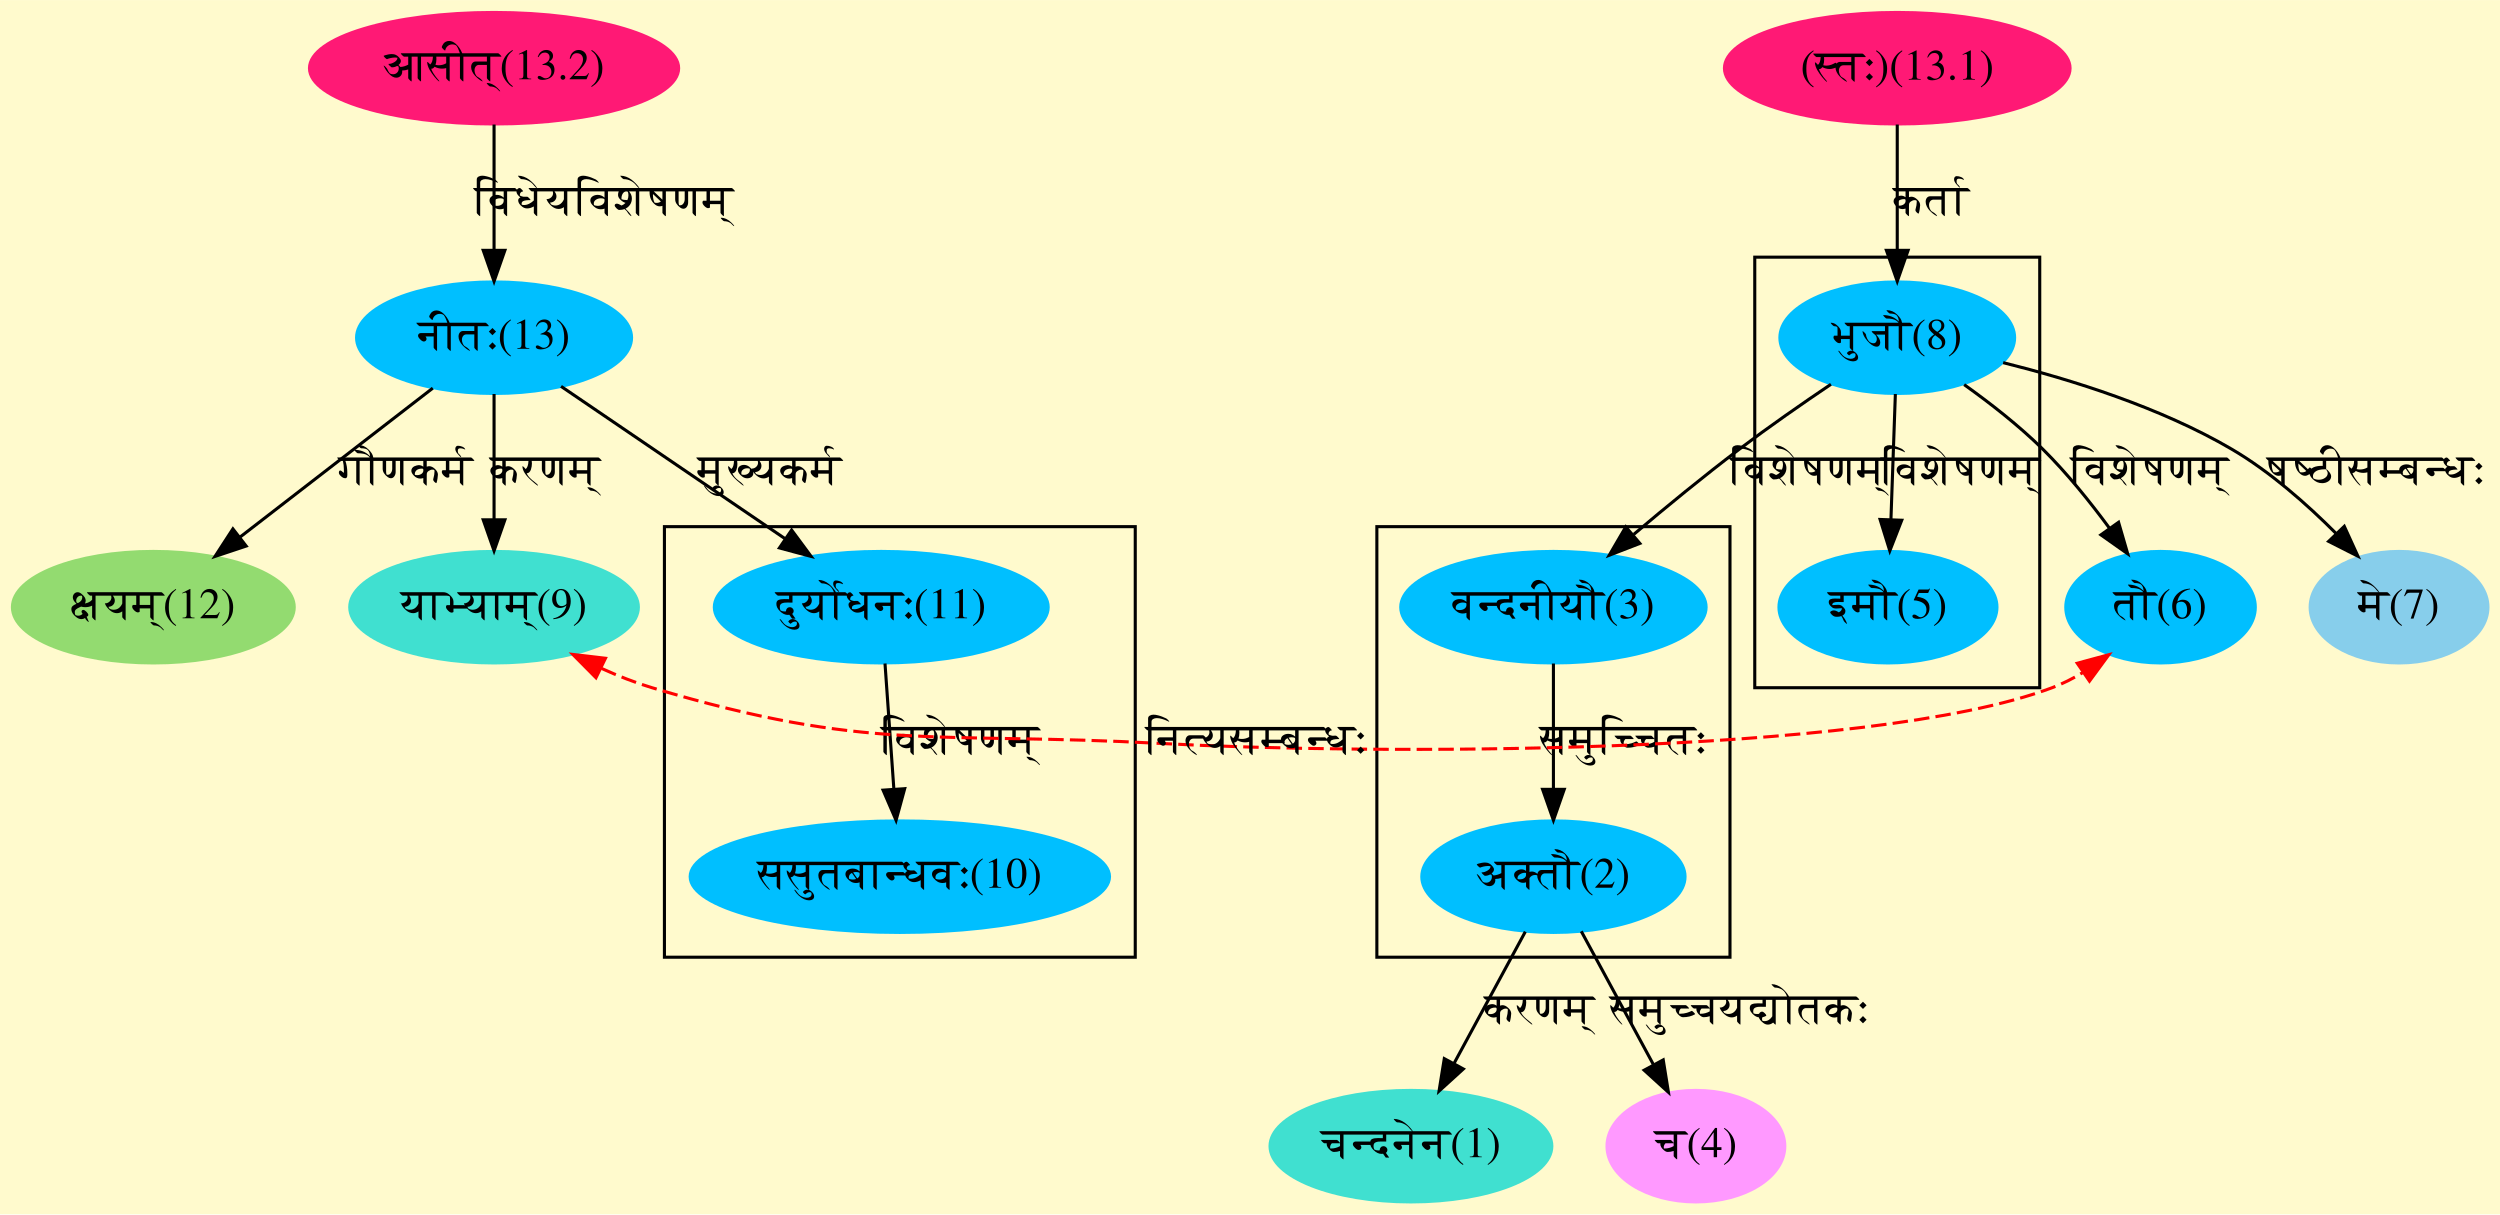
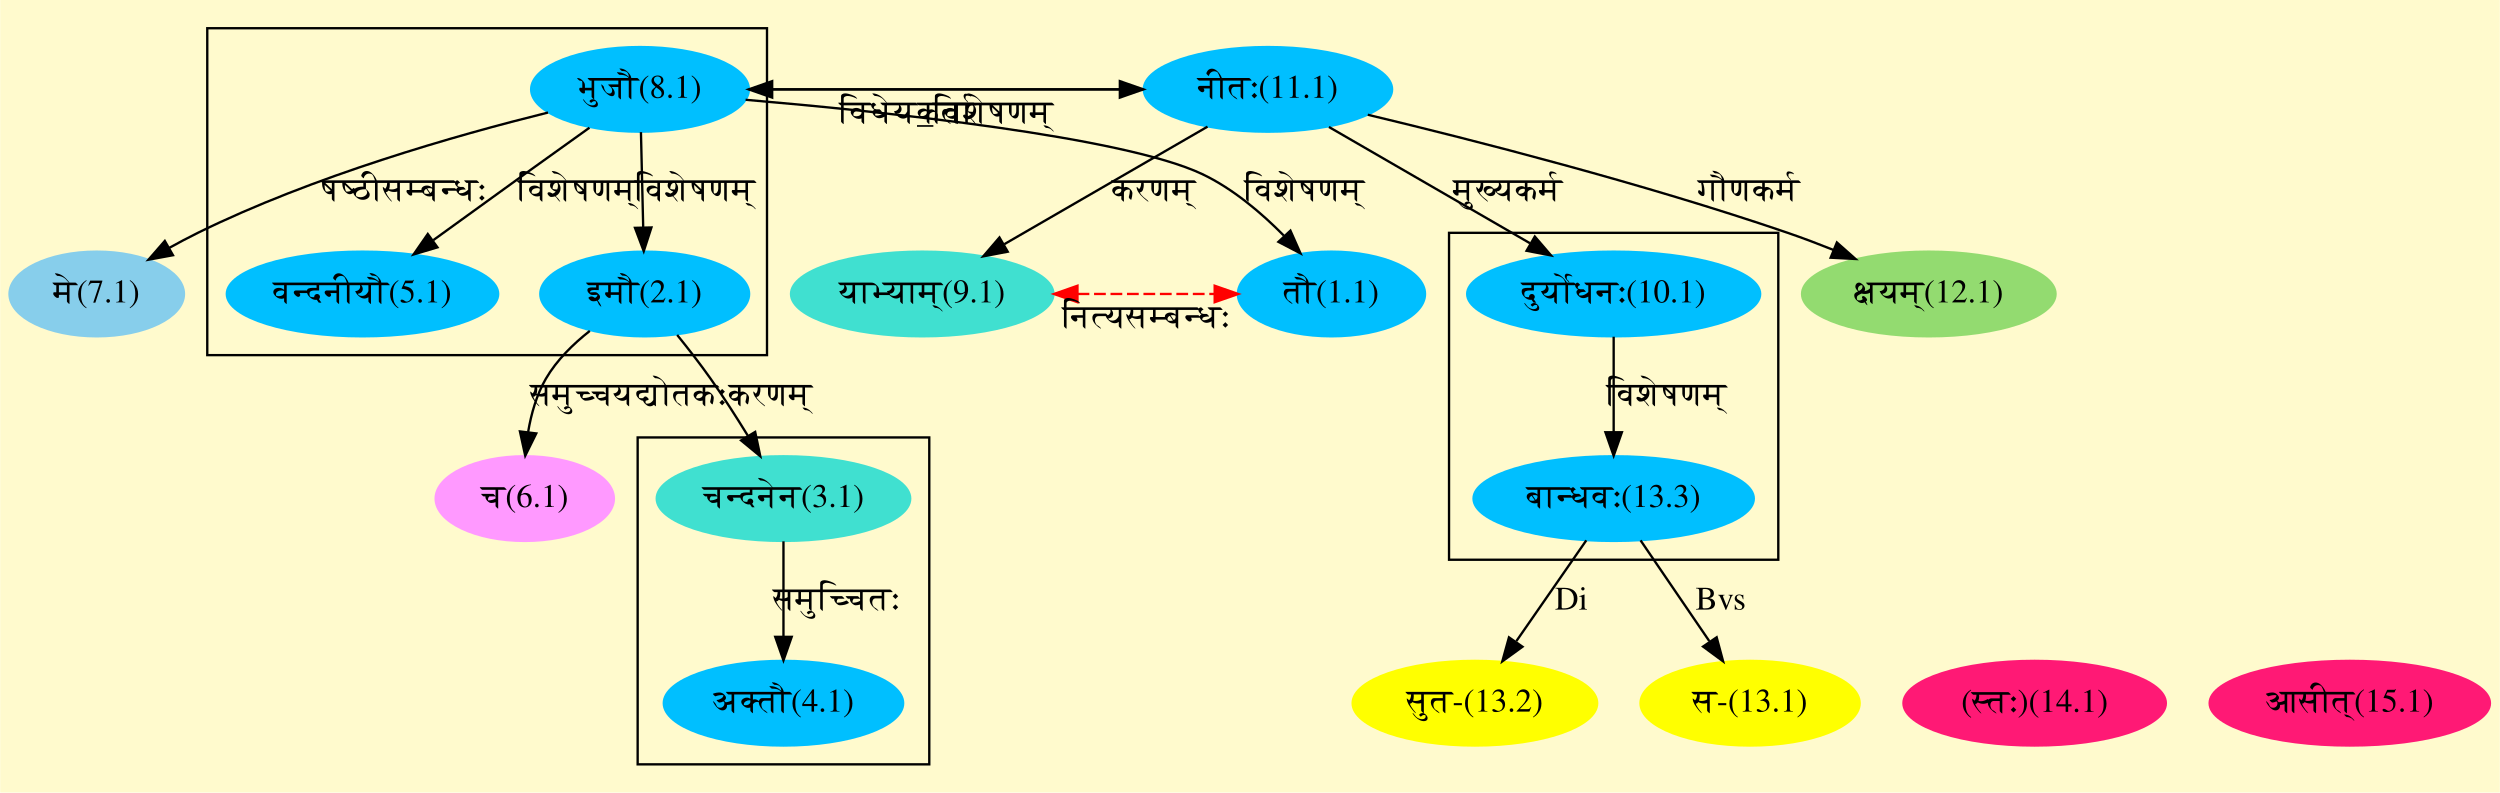
- <svg xmlns="http://www.w3.org/2000/svg" width="807pt" height="392pt" viewBox="0.00 0.00 807.09 392.00">
-   <g id="graph0" class="graph" transform="scale(1 1) rotate(0) translate(4 388)">
-     <polygon fill="#fffacd" stroke="transparent" points="-4,4 -4,-388 803.09,-388 803.09,4 -4,4" />
+ <svg xmlns="http://www.w3.org/2000/svg" width="1063pt" height="337pt" viewBox="0.00 0.00 1062.84 337.00">
+   <g id="graph0" class="graph" transform="scale(1 1) rotate(0) translate(4 333)">
+     <polygon fill="#fffacd" stroke="transparent" points="-4,4 -4,-333 1058.84,-333 1058.84,4 -4,4" />
    <g id="clust1" class="cluster">
-       <polygon fill="#fffacd" stroke="black" points="440.5,-79 440.5,-218 554.5,-218 554.5,-79 440.5,-79" />
+       <polygon fill="#fffacd" stroke="black" points="84.05,-182 84.05,-321 322.05,-321 322.05,-182 84.05,-182" />
    </g>
    <g id="clust2" class="cluster">
-       <polygon fill="#fffacd" stroke="black" points="562.5,-166 562.5,-305 654.5,-305 654.5,-166 562.5,-166" />
+       <polygon fill="#fffacd" stroke="black" points="267.05,-8 267.05,-147 391.05,-147 391.05,-8 267.05,-8" />
    </g>
    <g id="clust3" class="cluster">
-       <polygon fill="#fffacd" stroke="black" points="210.5,-79 210.5,-218 362.5,-218 362.5,-79 210.5,-79" />
+       <polygon fill="#fffacd" stroke="black" points="612.05,-95 612.05,-234 752.05,-234 752.05,-95 612.05,-95" />
    </g>
    <g id="node1" class="node">
-       <ellipse fill="#00bfff" stroke="#00bfff" cx="497.5" cy="-105" rx="42.49" ry="18" />
-       <text text-anchor="middle" x="497.5" y="-101.3" font-family="Times,serif" font-size="14.00">अक्तौ(2)</text>
+       <ellipse fill="#00bfff" stroke="#00bfff" cx="562.05" cy="-208" rx="39.79" ry="18" />
+       <text text-anchor="middle" x="562.05" y="-204.3" font-family="Times,serif" font-size="14.00">तौ(1.1)</text>
    </g>
    <g id="node2" class="node">
-       <ellipse fill="#00bfff" stroke="#00bfff" cx="497.5" cy="-192" rx="49.29" ry="18" />
-       <text text-anchor="middle" x="497.5" y="-188.3" font-family="Times,serif" font-size="14.00">वन्दनीयौ(3)</text>
+       <ellipse fill="#00bfff" stroke="#00bfff" cx="268.05" cy="-295" rx="46.29" ry="18" />
+       <text text-anchor="middle" x="268.05" y="-291.3" font-family="Times,serif" font-size="14.00">भुजौ(8.1)</text>
+     </g>
+     <g id="edge1" class="edge">
+       <path fill="none" stroke="black" d="M541.83,-232.79C532.28,-242.47 520.12,-252.82 507.05,-259 473.54,-274.84 372.37,-285.49 312.95,-290.57" />
+       <polygon fill="black" stroke="black" points="544.61,-234.94 548.9,-225.26 539.5,-230.16 544.61,-234.94" />
+       <text text-anchor="middle" x="550.55" y="-247.8" font-family="Times,serif" font-size="14.00">विशेषणम्</text>
+     </g>
+     <g id="node11" class="node">
+       <ellipse fill="#00bfff" stroke="#00bfff" cx="535.05" cy="-295" rx="52.79" ry="18" />
+       <text text-anchor="middle" x="535.05" y="-291.3" font-family="Times,serif" font-size="14.00">नीतः(11.1)</text>
+     </g>
+     <g id="edge8" class="edge">
+       <path fill="none" stroke="black" d="M324.46,-295C370.99,-295 436.53,-295 482.08,-295" />
+       <polygon fill="black" stroke="black" points="324.25,-291.5 314.25,-295 324.25,-298.5 324.25,-291.5" />
+       <text text-anchor="middle" x="398.3" y="-280.8" font-family="Times,serif" font-size="14.00">कर्ता</text>
+     </g>
+     <g id="node3" class="node">
+       <ellipse fill="#00bfff" stroke="#00bfff" cx="270.05" cy="-208" rx="44.39" ry="18" />
+       <text text-anchor="middle" x="270.05" y="-204.3" font-family="Times,serif" font-size="14.00">इमौ(2.1)</text>
    </g>
    <g id="edge2" class="edge">
-       <path fill="none" stroke="black" d="M497.5,-133.27C497.5,-146.58 497.5,-162.19 497.5,-173.82" />
-       <polygon fill="black" stroke="black" points="501,-133.2 497.5,-123.2 494,-133.2 501,-133.2" />
-       <text text-anchor="middle" x="520" y="-144.8" font-family="Times,serif" font-size="14.00">समुच्चितः</text>
+       <path fill="none" stroke="black" d="M269.41,-236.27C269.09,-249.58 268.72,-265.19 268.45,-276.82" />
+       <polygon fill="black" stroke="black" points="272.91,-236.28 269.64,-226.2 265.91,-236.12 272.91,-236.28" />
+       <text text-anchor="middle" x="291.55" y="-247.8" font-family="Times,serif" font-size="14.00">विशेषणम्</text>
    </g>
-     <g id="node3" class="node">
-       <ellipse fill="#00bfff" stroke="#00bfff" cx="608.5" cy="-279" rx="37.89" ry="18" />
-       <text text-anchor="middle" x="608.5" y="-275.3" font-family="Times,serif" font-size="14.00">भुजौ(8)</text>
+     <g id="node4" class="node">
+       <ellipse fill="#00bfff" stroke="#00bfff" cx="150.05" cy="-208" rx="57.69" ry="18" />
+       <text text-anchor="middle" x="150.05" y="-204.3" font-family="Times,serif" font-size="14.00">वन्दनीयौ(5.1)</text>
+     </g>
+     <g id="edge5" class="edge">
+       <path fill="none" stroke="black" d="M180.17,-230.9C192.24,-239.65 206.29,-249.82 219.05,-259 228.04,-265.47 237.99,-272.58 246.56,-278.7" />
+       <polygon fill="black" stroke="black" points="181.92,-227.84 171.77,-224.8 177.81,-233.51 181.92,-227.84" />
+       <text text-anchor="middle" x="241.55" y="-247.8" font-family="Times,serif" font-size="14.00">विशेषणम्</text>
+     </g>
+     <g id="node5" class="node">
+       <ellipse fill="#00bfff" stroke="#00bfff" cx="329.05" cy="-34" rx="50.89" ry="18" />
+       <text text-anchor="middle" x="329.05" y="-30.3" font-family="Times,serif" font-size="14.00">अक्तौ(4.1)</text>
+     </g>
+     <g id="node6" class="node">
+       <ellipse fill="#40e0d0" stroke="#40e0d0" cx="329.05" cy="-121" rx="53.89" ry="18" />
+       <text text-anchor="middle" x="329.05" y="-117.3" font-family="Times,serif" font-size="14.00">चन्दनेन(3.1)</text>
+     </g>
+     <g id="edge4" class="edge">
+       <path fill="none" stroke="black" d="M329.05,-62.27C329.05,-75.58 329.05,-91.19 329.05,-102.82" />
+       <polygon fill="black" stroke="black" points="332.55,-62.2 329.05,-52.2 325.55,-62.2 332.55,-62.2" />
+       <text text-anchor="middle" x="351.55" y="-73.8" font-family="Times,serif" font-size="14.00">समुच्चितः</text>
    </g>
    <g id="edge3" class="edge">
-       <path fill="none" stroke="black" d="M523.43,-215.51C533.84,-224.31 546.07,-234.35 557.5,-243 567,-250.2 577.85,-257.73 587.09,-263.96" />
-       <polygon fill="black" stroke="black" points="525.4,-212.59 515.52,-208.77 520.86,-217.92 525.4,-212.59" />
-       <text text-anchor="middle" x="580" y="-231.8" font-family="Times,serif" font-size="14.00">विशेषणम्</text>
+       <path fill="none" stroke="black" d="M314.01,-147.56C309.12,-155.52 303.53,-164.24 298.05,-172 293.65,-178.23 288.51,-184.82 283.85,-190.58" />
+       <polygon fill="black" stroke="black" points="317.02,-149.36 319.2,-138.99 311.03,-145.73 317.02,-149.36" />
+       <text text-anchor="middle" x="323.55" y="-160.8" font-family="Times,serif" font-size="14.00">करणम्</text>
    </g>
-     <g id="node11" class="node">
-       <ellipse fill="#ff1975" stroke="#ff1975" cx="608.5" cy="-366" rx="55.79" ry="18" />
-       <text text-anchor="middle" x="608.5" y="-362.3" font-family="Times,serif" font-size="14.00">(स्तः)(13.1)</text>
+     <g id="node7" class="node">
+       <ellipse fill="#00bfff" stroke="#00bfff" cx="682.05" cy="-121" rx="59.59" ry="18" />
+       <text text-anchor="middle" x="682.05" y="-117.3" font-family="Times,serif" font-size="14.00">बान्धवः(13.3)</text>
    </g>
-     <g id="edge8" class="edge">
-       <path fill="none" stroke="black" d="M608.5,-307.27C608.5,-320.58 608.5,-336.19 608.5,-347.82" />
-       <polygon fill="black" stroke="black" points="612,-307.2 608.5,-297.2 605,-307.2 612,-307.2" />
-       <text text-anchor="middle" x="619.5" y="-318.8" font-family="Times,serif" font-size="14.00">कर्ता</text>
+     <g id="node8" class="node">
+       <ellipse fill="#00bfff" stroke="#00bfff" cx="682.05" cy="-208" rx="62.29" ry="18" />
+       <text text-anchor="middle" x="682.05" y="-204.3" font-family="Times,serif" font-size="14.00">दुर्योधनः(10.1)</text>
    </g>
-     <g id="node4" class="node">
-       <ellipse fill="#00bfff" stroke="#00bfff" cx="605.5" cy="-192" rx="35.19" ry="18" />
-       <text text-anchor="middle" x="605.5" y="-188.3" font-family="Times,serif" font-size="14.00">इमौ(5)</text>
+     <g id="edge16" class="edge">
+       <path fill="none" stroke="black" d="M682.05,-149.27C682.05,-162.58 682.05,-178.19 682.05,-189.82" />
+       <polygon fill="black" stroke="black" points="685.55,-149.2 682.05,-139.2 678.55,-149.2 685.55,-149.2" />
+       <text text-anchor="middle" x="704.55" y="-160.8" font-family="Times,serif" font-size="14.00">विशेषणम्</text>
    </g>
-     <g id="edge5" class="edge">
-       <path fill="none" stroke="black" d="M606.46,-220.27C606.93,-233.58 607.48,-249.19 607.89,-260.82" />
-       <polygon fill="black" stroke="black" points="609.95,-220.07 606.1,-210.2 602.96,-220.32 609.95,-220.07" />
-       <text text-anchor="middle" x="629" y="-231.8" font-family="Times,serif" font-size="14.00">विशेषणम्</text>
+     <g id="edge11" class="edge">
+       <path fill="none" stroke="black" d="M646.5,-229.55C620.11,-244.81 584.73,-265.27 560.98,-279.01" />
+       <polygon fill="black" stroke="black" points="648.52,-232.43 655.43,-224.39 645.02,-226.37 648.52,-232.43" />
+       <text text-anchor="middle" x="637.05" y="-247.8" font-family="Times,serif" font-size="14.00">मुख्यकर्म</text>
    </g>
-     <g id="node5" class="node">
-       <ellipse fill="#00bfff" stroke="#00bfff" cx="693.5" cy="-192" rx="30.59" ry="18" />
-       <text text-anchor="middle" x="693.5" y="-188.3" font-family="Times,serif" font-size="14.00">तौ(6)</text>
+     <g id="node9" class="node">
+       <ellipse fill="#ff99ff" stroke="#ff99ff" cx="219.05" cy="-121" rx="37.89" ry="18" />
+       <text text-anchor="middle" x="219.05" y="-117.3" font-family="Times,serif" font-size="14.00">च(6.1)</text>
    </g>
    <g id="edge6" class="edge">
-       <path fill="none" stroke="black" d="M677.09,-217.4C670.81,-225.93 663.28,-235.29 655.5,-243 647.83,-250.59 638.46,-257.89 630.1,-263.85" />
-       <polygon fill="black" stroke="black" points="679.95,-219.41 682.9,-209.24 674.25,-215.35 679.95,-219.41" />
-       <text text-anchor="middle" x="690" y="-231.8" font-family="Times,serif" font-size="14.00">विशेषणम्</text>
+       <path fill="none" stroke="black" d="M220.48,-149.31C221.79,-157.04 224.08,-165.19 228.05,-172 232.63,-179.88 239.68,-186.77 246.71,-192.3" />
+       <polygon fill="black" stroke="black" points="223.94,-148.71 219.25,-139.21 216.99,-149.56 223.94,-148.71" />
+       <text text-anchor="middle" x="263.05" y="-160.8" font-family="Times,serif" font-size="14.00">समुच्चयद्योतकः</text>
    </g>
-     <g id="node6" class="node">
-       <ellipse fill="#00bfff" stroke="#00bfff" cx="286.5" cy="-105" rx="67.69" ry="18" />
-       <text text-anchor="middle" x="286.5" y="-101.3" font-family="Times,serif" font-size="14.00">ससुतबान्धवः(10)</text>
+     <g id="node10" class="node">
+       <ellipse fill="#87ceeb" stroke="#87ceeb" cx="37.05" cy="-208" rx="37.09" ry="18" />
+       <text text-anchor="middle" x="37.05" y="-204.3" font-family="Times,serif" font-size="14.00">मे(7.1)</text>
    </g>
-     <g id="node7" class="node">
-       <ellipse fill="#00bfff" stroke="#00bfff" cx="280.5" cy="-192" rx="53.89" ry="18" />
-       <text text-anchor="middle" x="280.5" y="-188.3" font-family="Times,serif" font-size="14.00">दुर्योधनः(11)</text>
+     <g id="edge7" class="edge">
+       <path fill="none" stroke="black" d="M67.76,-227.54C71.85,-229.8 76.02,-232.01 80.05,-234 129.07,-258.15 189.98,-275.5 228.94,-285.15" />
+       <polygon fill="black" stroke="black" points="69.47,-224.48 59.05,-222.57 66,-230.56 69.47,-224.48" />
+       <text text-anchor="middle" x="167.55" y="-247.8" font-family="Times,serif" font-size="14.00">षष्ठीसम्बन्धः</text>
    </g>
-     <g id="edge11" class="edge">
-       <path fill="none" stroke="black" d="M284.57,-133.27C283.63,-146.58 282.53,-162.19 281.71,-173.82" />
-       <polygon fill="black" stroke="black" points="288.07,-133.42 285.28,-123.2 281.09,-132.93 288.07,-133.42" />
-       <text text-anchor="middle" x="306" y="-144.8" font-family="Times,serif" font-size="14.00">विशेषणम्</text>
+     <g id="edge12" class="edge">
+       <path fill="none" stroke="black" d="M472.03,-295C423.62,-295 357.86,-295 314.25,-295" />
+       <polygon fill="black" stroke="black" points="472.08,-298.5 482.08,-295 472.08,-291.5 472.08,-298.5" />
+       <text text-anchor="middle" x="398.3" y="-280.8" font-family="Times,serif" font-size="14.00">विधेय_विशेषणम्</text>
+     </g>
+     <g id="node12" class="node">
+       <ellipse fill="#40e0d0" stroke="#40e0d0" cx="388.05" cy="-208" rx="55.79" ry="18" />
+       <text text-anchor="middle" x="388.05" y="-204.3" font-family="Times,serif" font-size="14.00">याभ्याम्(9.1)</text>
+     </g>
+     <g id="edge10" class="edge">
+       <path fill="none" stroke="red" stroke-dasharray="5,2" d="M454.11,-208C473.44,-208 494.23,-208 512.35,-208" />
+       <polygon fill="red" stroke="red" points="454.06,-204.5 444.06,-208 454.06,-211.5 454.06,-204.5" />
+       <polygon fill="red" stroke="red" points="512.4,-211.5 522.4,-208 512.4,-204.5 512.4,-211.5" />
+       <text text-anchor="middle" x="483.17" y="-193.8" font-family="Times,serif" font-size="14.00">नित्यसम्बन्धः</text>
+     </g>
+     <g id="edge9" class="edge">
+       <path fill="none" stroke="black" d="M422.95,-229.18C449.5,-244.53 485.41,-265.3 509.36,-279.15" />
+       <polygon fill="black" stroke="black" points="424.4,-225.98 413.99,-224 420.89,-232.04 424.4,-225.98" />
+       <text text-anchor="middle" x="486.55" y="-247.8" font-family="Times,serif" font-size="14.00">करणम्</text>
    </g>
    <g id="node13" class="node">
-       <ellipse fill="#00bfff" stroke="#00bfff" cx="155.5" cy="-279" rx="44.39" ry="18" />
-       <text text-anchor="middle" x="155.5" y="-275.3" font-family="Times,serif" font-size="14.00">नीतः(13)</text>
+       <ellipse fill="#93db70" stroke="#93db70" cx="816.05" cy="-208" rx="53.89" ry="18" />
+       <text text-anchor="middle" x="816.05" y="-204.3" font-family="Times,serif" font-size="14.00">क्षयम्(12.1)</text>
    </g>
-     <g id="edge12" class="edge">
-       <path fill="none" stroke="black" d="M249.33,-214.19C226.84,-229.49 197.05,-249.74 177.13,-263.29" />
-       <polygon fill="black" stroke="black" points="251.56,-216.91 257.86,-208.39 247.62,-211.12 251.56,-216.91" />
-       <text text-anchor="middle" x="244.5" y="-231.8" font-family="Times,serif" font-size="14.00">मुख्यकर्म</text>
+     <g id="edge13" class="edge">
+       <path fill="none" stroke="black" d="M775.59,-226.69C769.11,-229.28 762.43,-231.81 756.05,-234 694.93,-254.93 622.35,-273.47 577.49,-284.21" />
+       <polygon fill="black" stroke="black" points="776.96,-229.91 784.89,-222.88 774.31,-223.43 776.96,-229.91" />
+       <text text-anchor="middle" x="739.55" y="-247.8" font-family="Times,serif" font-size="14.00">गौणकर्म</text>
    </g>
-     <g id="node8" class="node">
-       <ellipse fill="#40e0d0" stroke="#40e0d0" cx="451.5" cy="-18" rx="45.49" ry="18" />
-       <text text-anchor="middle" x="451.5" y="-14.3" font-family="Times,serif" font-size="14.00">चन्दनेन(1)</text>
+     <g id="node14" class="node">
+       <ellipse fill="#ffff00" stroke="#ffff00" cx="740.05" cy="-34" rx="46.59" ry="18" />
+       <text text-anchor="middle" x="740.05" y="-30.3" font-family="Times,serif" font-size="14.00">स-(13.1)</text>
    </g>
-     <g id="edge1" class="edge">
-       <path fill="none" stroke="black" d="M465.46,-44.8C472.91,-58.58 481.88,-75.14 488.43,-87.24" />
-       <polygon fill="black" stroke="black" points="468.42,-42.92 460.58,-35.79 462.27,-46.25 468.42,-42.92" />
-       <text text-anchor="middle" x="493" y="-57.8" font-family="Times,serif" font-size="14.00">करणम्</text>
-     </g>
-     <g id="node9" class="node">
-       <ellipse fill="#ff99ff" stroke="#ff99ff" cx="543.5" cy="-18" rx="28.7" ry="18" />
-       <text text-anchor="middle" x="543.5" y="-14.3" font-family="Times,serif" font-size="14.00">च(4)</text>
-     </g>
-     <g id="edge4" class="edge">
-       <path fill="none" stroke="black" d="M529.72,-44.45C522.2,-58.35 513.1,-75.16 506.49,-87.37" />
-       <polygon fill="black" stroke="black" points="532.95,-45.85 534.63,-35.39 526.79,-42.52 532.95,-45.85" />
-       <text text-anchor="middle" x="557.5" y="-57.8" font-family="Times,serif" font-size="14.00">समुच्चयद्योतकः</text>
-     </g>
-     <g id="node10" class="node">
-       <ellipse fill="#87ceeb" stroke="#87ceeb" cx="770.5" cy="-192" rx="28.7" ry="18" />
-       <text text-anchor="middle" x="770.5" y="-188.3" font-family="Times,serif" font-size="14.00">मे(7)</text>
-     </g>
-     <g id="edge7" class="edge">
-       <path fill="none" stroke="black" d="M750.19,-215.78C740.73,-225.28 728.85,-235.76 716.5,-243 693.54,-256.46 664.76,-265.45 642.69,-270.95" />
-       <polygon fill="black" stroke="black" points="752.82,-218.1 757.22,-208.46 747.77,-213.25 752.82,-218.1" />
-       <text text-anchor="middle" x="763" y="-231.8" font-family="Times,serif" font-size="14.00">षष्ठीसम्बन्धः</text>
-     </g>
-     <g id="node12" class="node">
-       <ellipse fill="#40e0d0" stroke="#40e0d0" cx="155.5" cy="-192" rx="46.59" ry="18" />
-       <text text-anchor="middle" x="155.5" y="-188.3" font-family="Times,serif" font-size="14.00">याभ्याम्(9)</text>
-     </g>
-     <g id="edge10" class="edge">
-       <path fill="none" stroke="red" stroke-dasharray="5,2" d="M190.23,-172.22C195.55,-169.8 201.08,-167.62 206.5,-166 276.97,-144.95 297.56,-152.01 371,-148 434.91,-144.51 598.57,-143.5 658.5,-166 661.86,-167.26 665.18,-168.95 668.35,-170.86" />
-       <polygon fill="red" stroke="red" points="188.4,-169.22 180.94,-176.75 191.47,-175.51 188.4,-169.22" />
-       <polygon fill="red" stroke="red" points="666.61,-173.91 676.83,-176.67 670.56,-168.13 666.61,-173.91" />
-       <text text-anchor="middle" x="401.5" y="-144.8" font-family="Times,serif" font-size="14.00">नित्यसम्बन्धः</text>
-     </g>
-     <g id="edge9" class="edge">
-       <path fill="none" stroke="black" d="M155.5,-220.27C155.5,-233.58 155.5,-249.19 155.5,-260.82" />
-       <polygon fill="black" stroke="black" points="159,-220.2 155.5,-210.2 152,-220.2 159,-220.2" />
-       <text text-anchor="middle" x="172" y="-231.8" font-family="Times,serif" font-size="14.00">करणम्</text>
+     <g id="edge14" class="edge">
+       <path fill="none" stroke="black" d="M722.71,-60.4C713.26,-74.26 701.82,-91.03 693.48,-103.24" />
+       <polygon fill="black" stroke="black" points="725.84,-62.03 728.59,-51.79 720.06,-58.08 725.84,-62.03" />
+       <text text-anchor="middle" x="727.55" y="-73.8" font-family="Times,serif" font-size="14.00">Bvs</text>
    </g>
    <g id="node15" class="node">
-       <ellipse fill="#ff1975" stroke="#ff1975" cx="155.5" cy="-366" rx="59.59" ry="18" />
-       <text text-anchor="middle" x="155.5" y="-362.3" font-family="Times,serif" font-size="14.00">आसीत्(13.2)</text>
+       <ellipse fill="#ffff00" stroke="#ffff00" cx="623.05" cy="-34" rx="51.99" ry="18" />
+       <text text-anchor="middle" x="623.05" y="-30.3" font-family="Times,serif" font-size="14.00">सुत-(13.2)</text>
    </g>
-     <g id="edge14" class="edge">
-       <path fill="none" stroke="black" d="M155.5,-307.27C155.5,-320.58 155.5,-336.19 155.5,-347.82" />
-       <polygon fill="black" stroke="black" points="159,-307.2 155.5,-297.2 152,-307.2 159,-307.2" />
-       <text text-anchor="middle" x="191" y="-318.8" font-family="Times,serif" font-size="14.00">विधेयविशेषणम्</text>
+     <g id="edge15" class="edge">
+       <path fill="none" stroke="black" d="M640.68,-60.4C650.3,-74.26 661.94,-91.03 670.41,-103.24" />
+       <polygon fill="black" stroke="black" points="643.28,-58.01 634.7,-51.79 637.53,-62 643.28,-58.01" />
+       <text text-anchor="middle" x="664.05" y="-73.8" font-family="Times,serif" font-size="14.00">Di</text>
    </g>
-     <g id="node14" class="node">
-       <ellipse fill="#93db70" stroke="#93db70" cx="45.5" cy="-192" rx="45.49" ry="18" />
-       <text text-anchor="middle" x="45.5" y="-188.3" font-family="Times,serif" font-size="14.00">क्षयम्(12)</text>
+     <g id="node16" class="node">
+       <ellipse fill="#ff1975" stroke="#ff1975" cx="861.05" cy="-34" rx="55.79" ry="18" />
+       <text text-anchor="middle" x="861.05" y="-30.3" font-family="Times,serif" font-size="14.00">(स्तः)(14.1)</text>
    </g>
-     <g id="edge13" class="edge">
-       <path fill="none" stroke="black" d="M73.35,-214.52C92.81,-229.56 118.33,-249.28 135.72,-262.72" />
-       <polygon fill="black" stroke="black" points="75.47,-211.74 65.42,-208.39 71.19,-217.28 75.47,-211.74" />
-       <text text-anchor="middle" x="127" y="-231.8" font-family="Times,serif" font-size="14.00">गौणकर्म</text>
+     <g id="node17" class="node">
+       <ellipse fill="#ff1975" stroke="#ff1975" cx="995.05" cy="-34" rx="59.59" ry="18" />
+       <text text-anchor="middle" x="995.05" y="-30.3" font-family="Times,serif" font-size="14.00">आसीत्(15.1)</text>
    </g>
  </g>
</svg>
